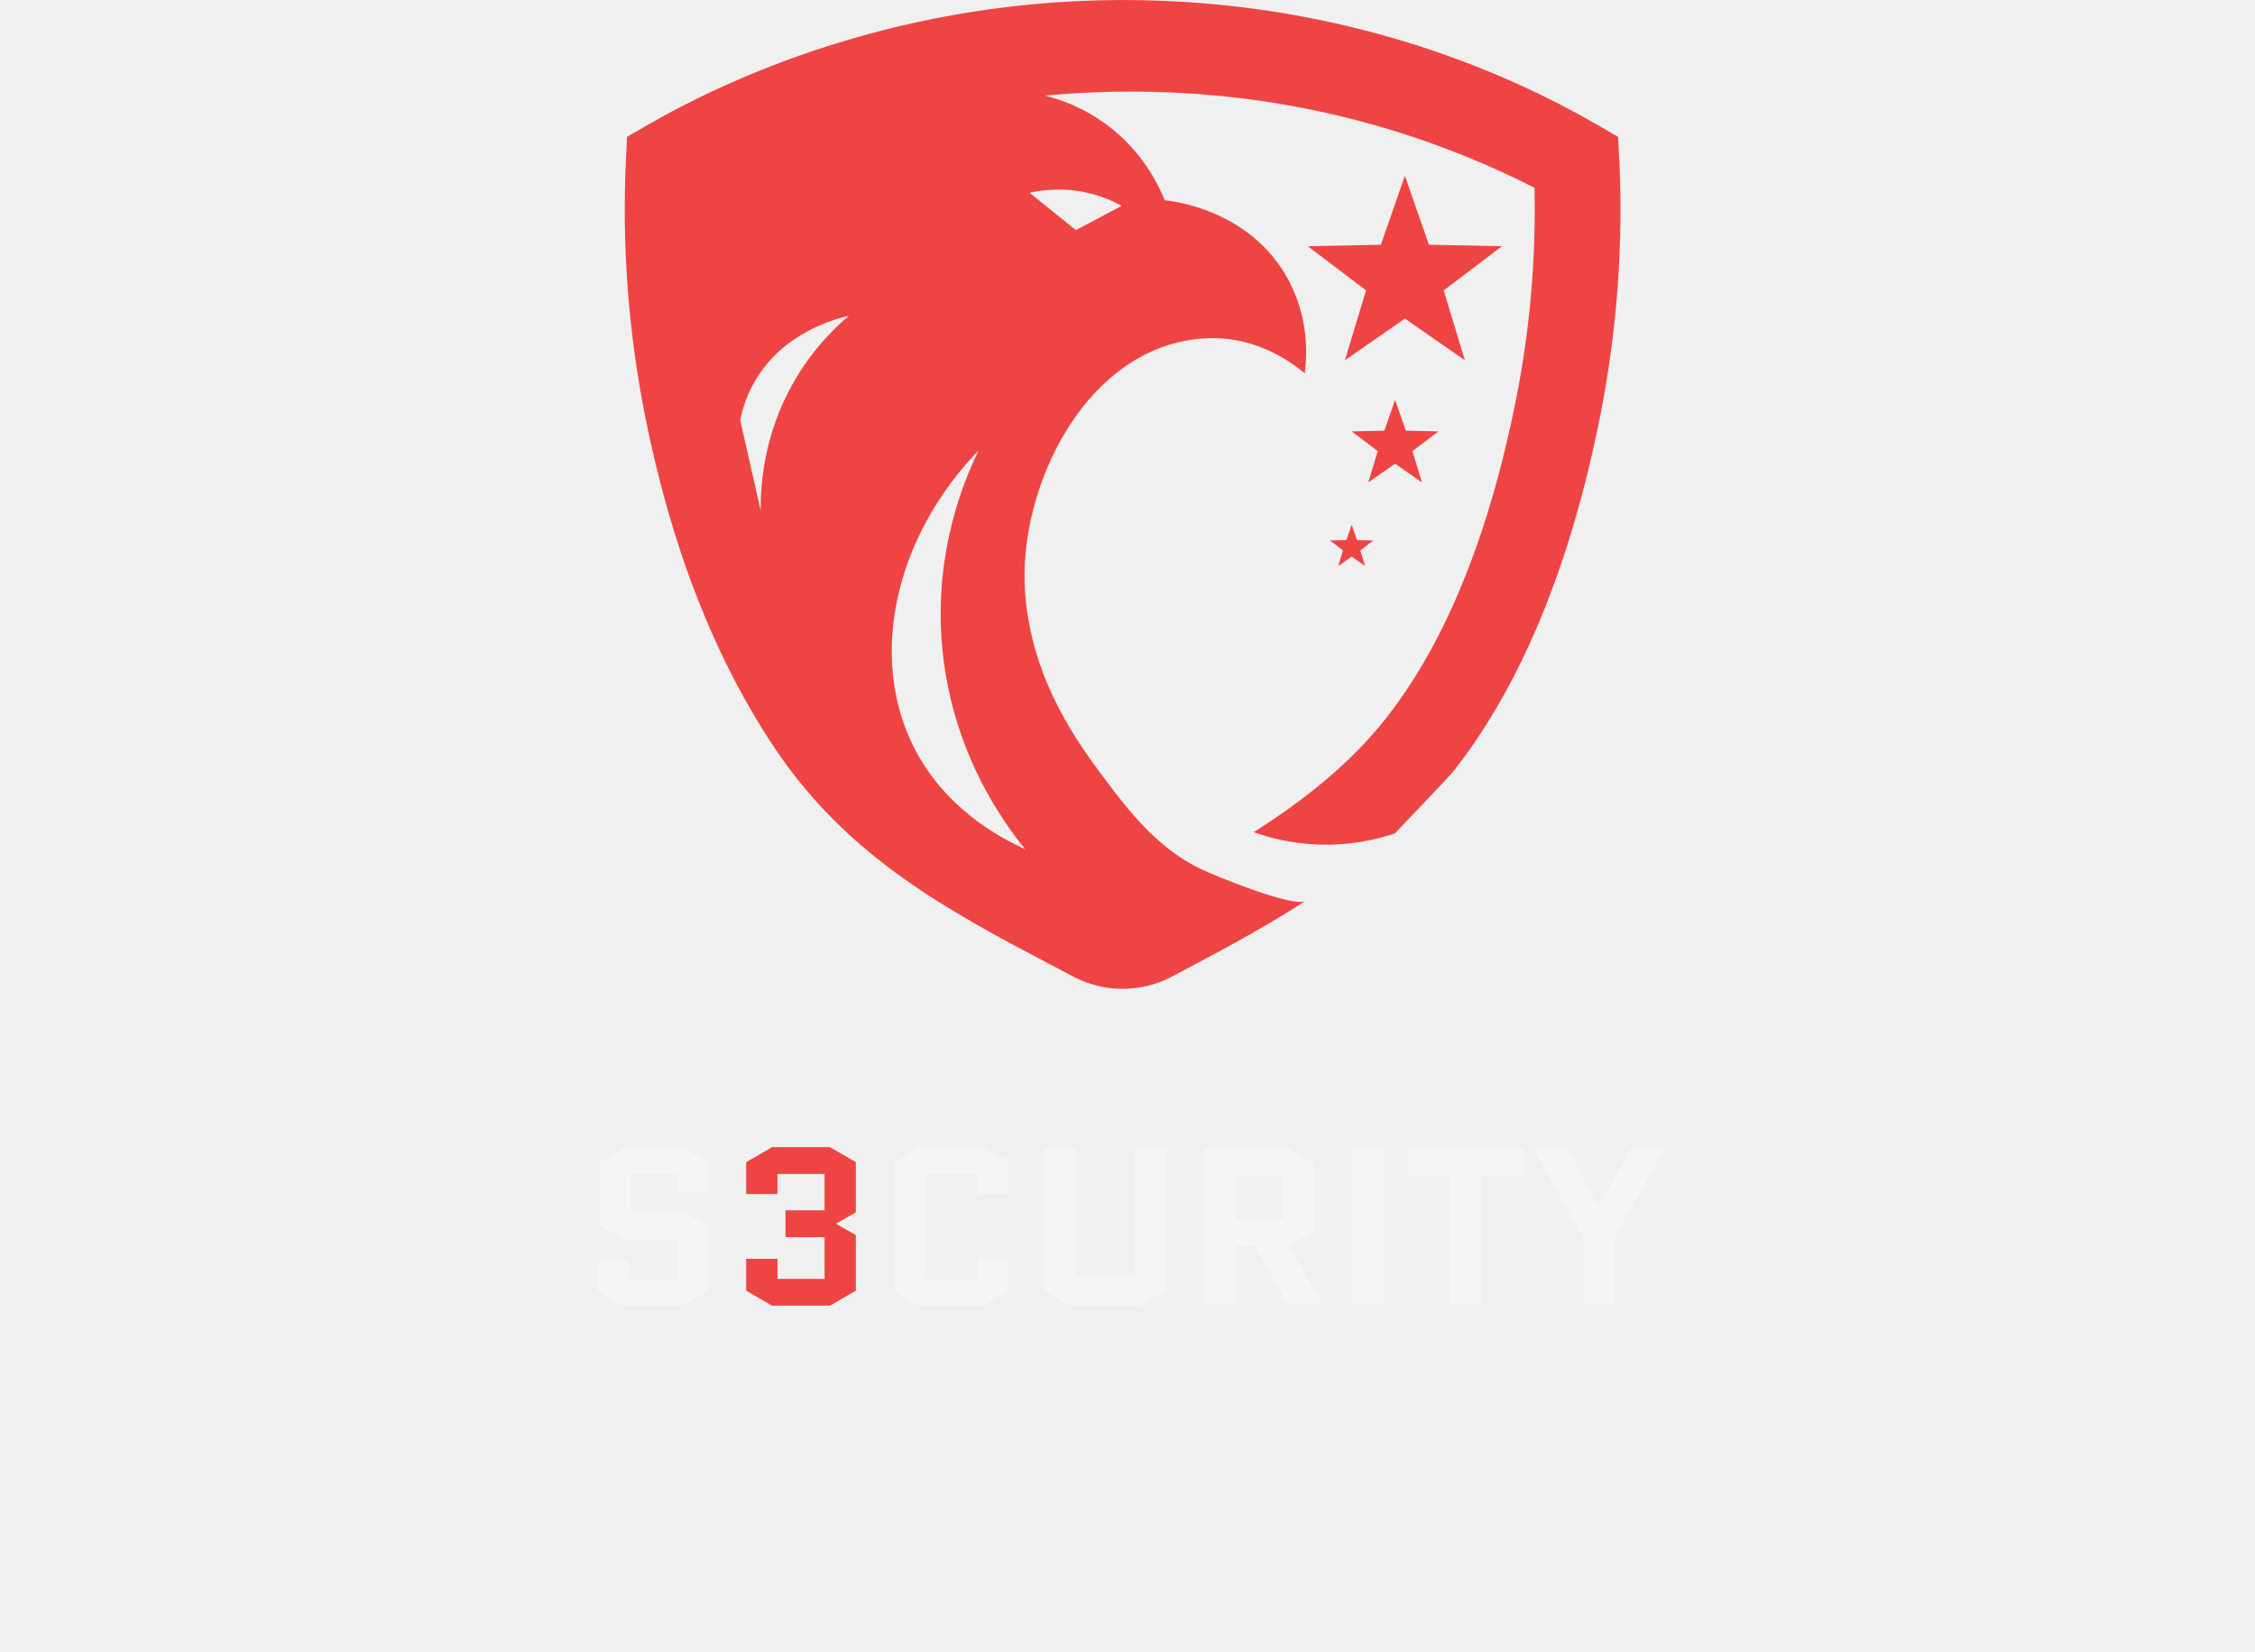
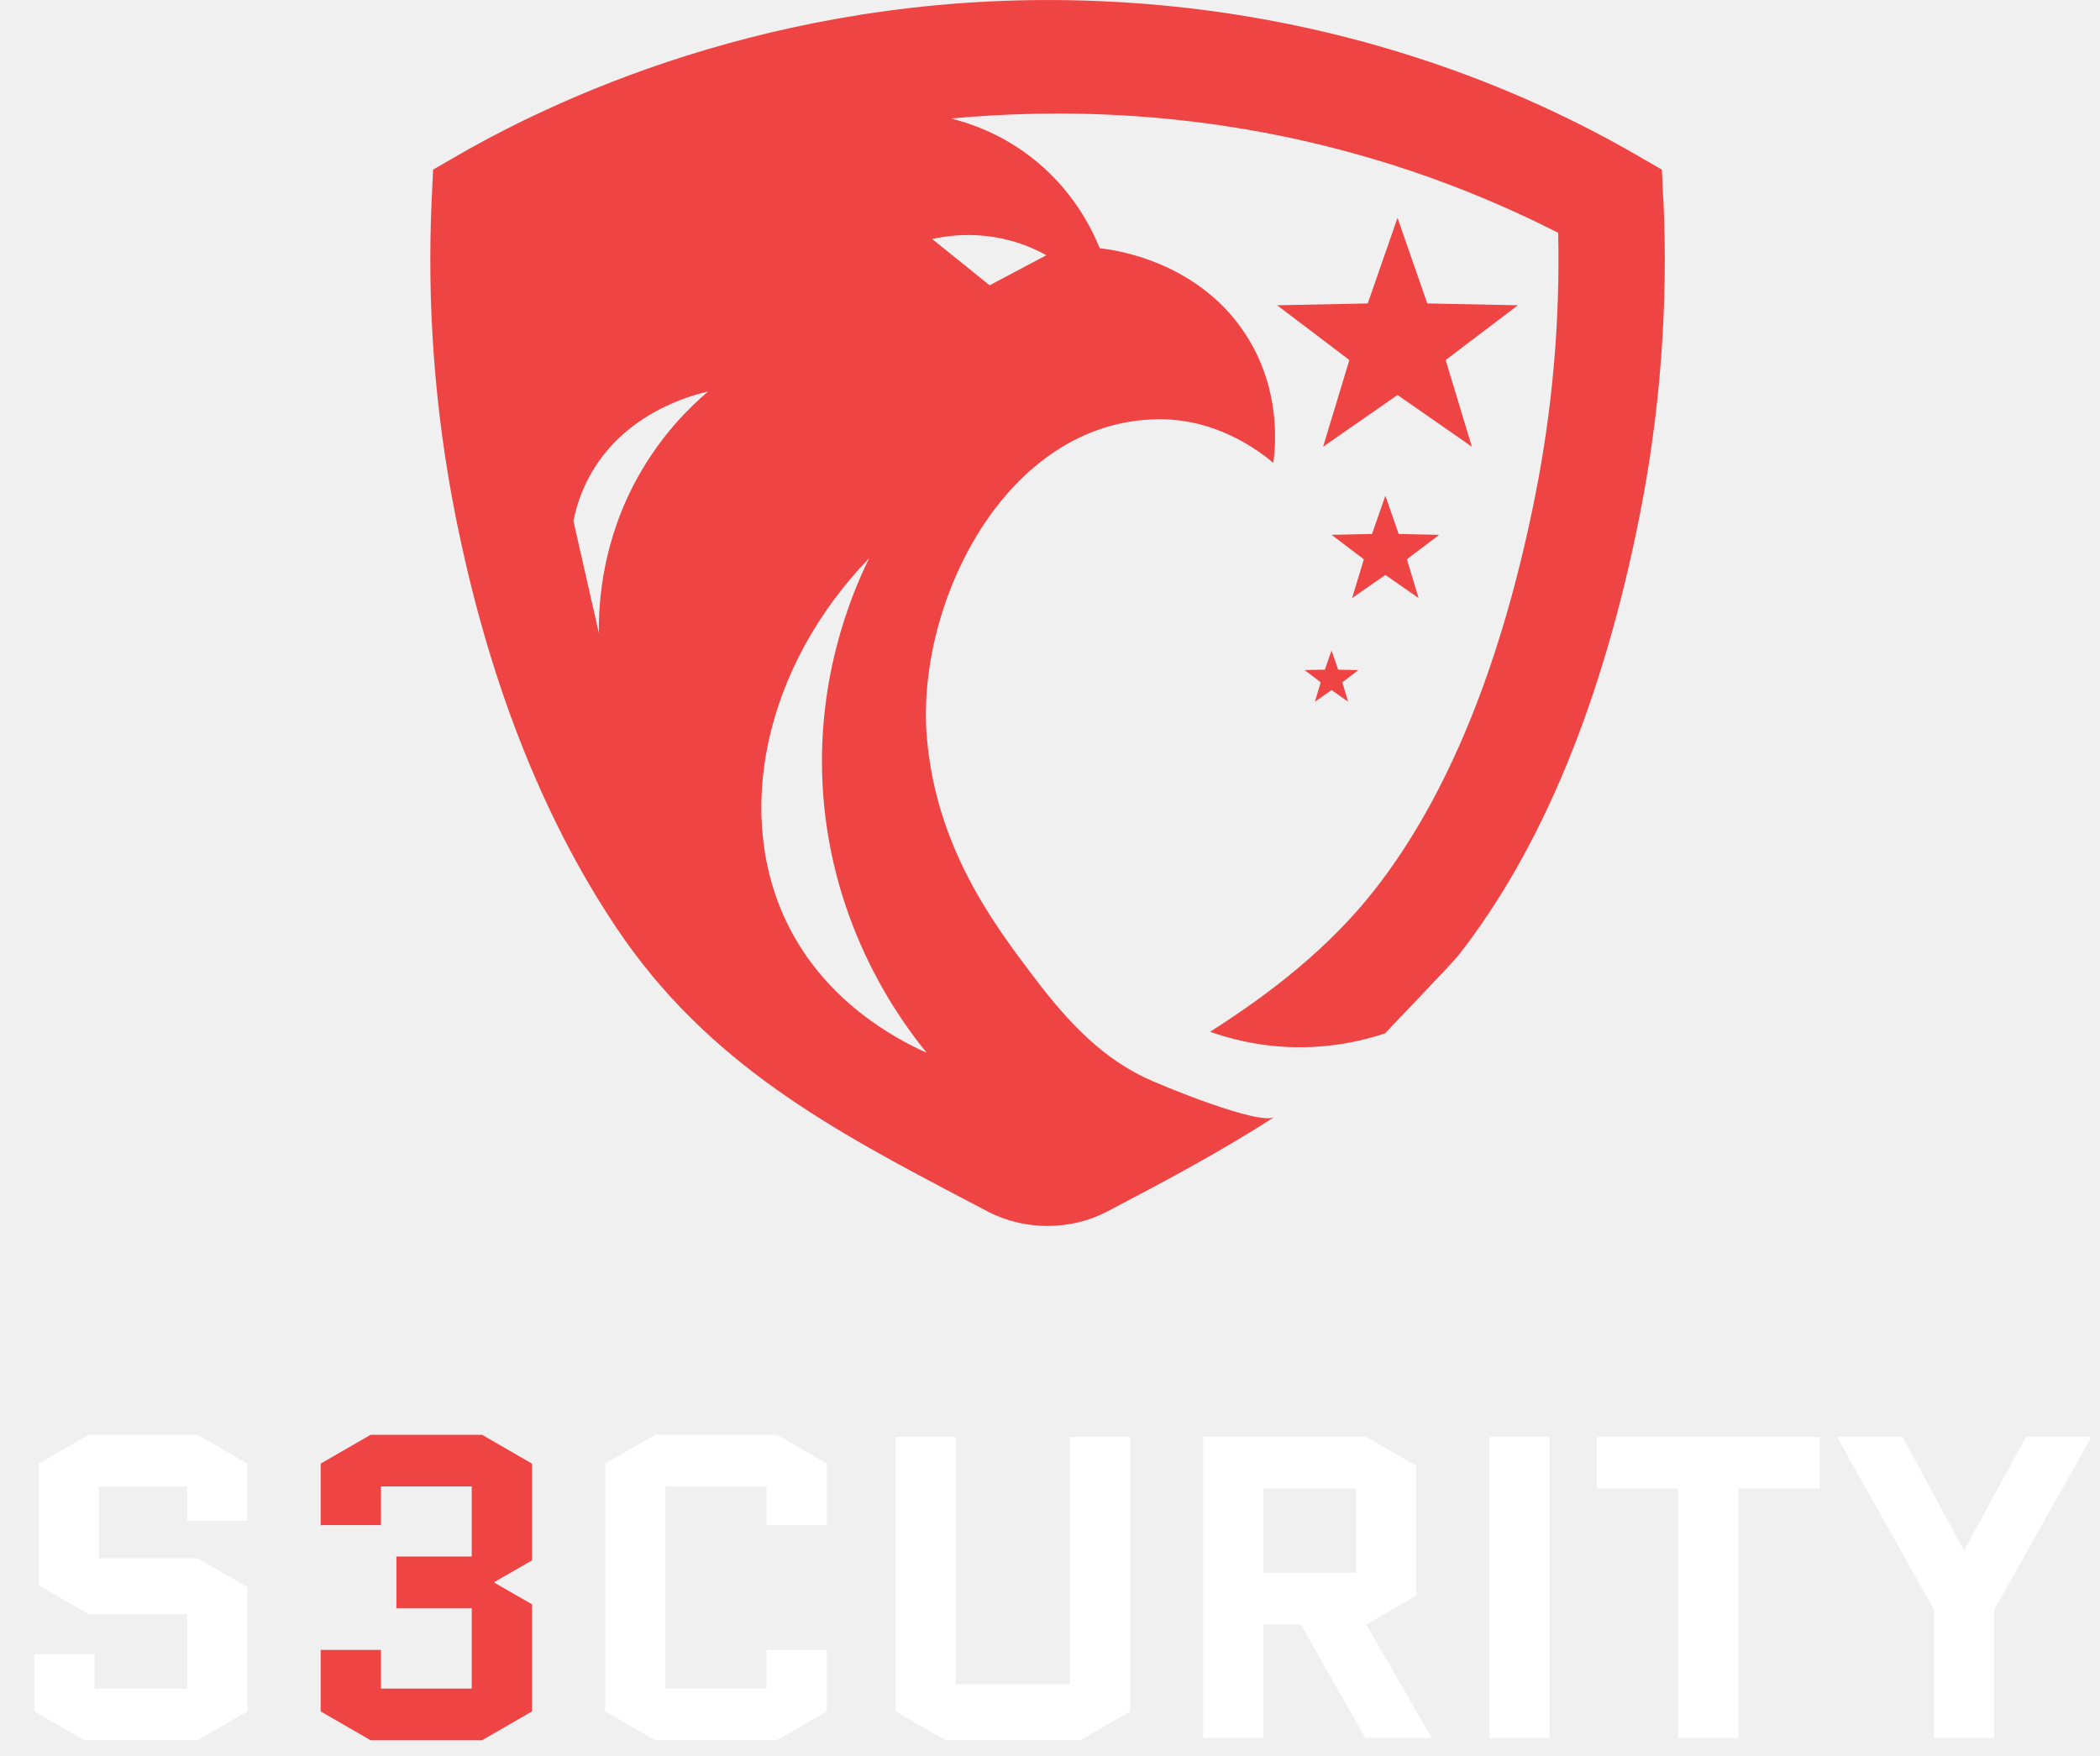
- <svg xmlns="http://www.w3.org/2000/svg" width="202" height="148" viewBox="0 0 202 148" fill="none">
-   <g clip-path="url(#clip0_2_29)">
-     <path d="M124.961 74.669C124.961 74.669 124.953 74.669 124.95 74.673C124.934 74.692 124.923 74.708 124.923 74.708C124.923 74.708 124.946 74.685 124.965 74.669H124.961Z" fill="#0071BD" />
-     <path d="M145.047 14.352L144.948 12.26L143.134 11.211C135.076 6.544 121.803 0.823 104.353 0.081C82.433 -0.852 65.897 6.65 57.989 11.207L56.168 12.257L56.069 14.356C55.711 22 56.285 29.685 57.77 37.198C60.093 48.949 64.013 59 69.427 67.073C76.043 76.948 85.162 81.736 94.818 86.809L96.219 87.544C97.557 88.25 99.057 88.601 100.56 88.601C102.063 88.601 103.563 88.25 104.902 87.544C108.808 85.489 112.952 83.305 116.953 80.723C115.94 81.377 108.8 78.473 107.487 77.83C104.031 76.136 101.602 73.309 99.316 70.269C96.661 66.736 92.48 61.173 91.837 53.229C91.058 43.635 97.499 30.416 108.559 30.299C112.718 30.256 115.743 32.501 116.876 33.449C117.048 32.176 117.396 28.354 115.113 24.55C111.642 18.764 105.095 18.021 104.335 17.944C103.768 16.54 102.356 13.599 99.218 11.236C97.067 9.616 94.942 8.903 93.592 8.566C101.021 7.875 111.778 7.864 123.914 11.437C129.137 12.974 133.661 14.894 137.458 16.825C137.6 23.149 137.052 29.488 135.823 35.702C133.401 47.936 129.488 57.567 124.181 64.329C120.951 68.448 116.756 71.736 112.308 74.567C113.669 75.05 115.629 75.576 118.025 75.672C121.013 75.789 123.431 75.189 124.956 74.677C125.322 74.267 129.795 69.622 130.223 69.077C136.28 61.356 140.698 50.628 143.357 37.198C144.842 29.685 145.416 22 145.058 14.356L145.047 14.352ZM71.051 34.316C68.392 39.016 68.121 43.507 68.143 45.745C67.532 43.05 66.921 40.35 66.307 37.655C66.512 36.616 66.903 35.365 67.66 34.085C70.188 29.795 74.811 28.577 76.04 28.291C74.595 29.52 72.66 31.477 71.051 34.319V34.316ZM91.829 76.085C89.518 75.046 84.609 72.409 81.855 66.941C77.828 58.953 80.063 48.229 87.674 40.34C86.317 43.116 83.764 49.293 84.35 57.38C85.059 67.157 89.92 73.744 91.829 76.085ZM97.872 17.385C98.921 17.67 99.792 18.065 100.476 18.445C99.112 19.169 97.744 19.894 96.379 20.618L92.224 17.271C93.42 17.012 95.487 16.741 97.872 17.388V17.385Z" fill="#EF4444" />
-     <path d="M125.848 15.746L127.999 21.931L134.546 22.062L129.326 26.02L131.221 32.285L125.848 28.547L120.471 32.285L122.37 26.02L117.15 22.062L123.697 21.931L125.848 15.746Z" fill="#EF4444" />
-     <path d="M124.971 35.826L125.933 38.591L128.859 38.653L126.525 40.42L127.374 43.225L124.971 41.55L122.568 43.225L123.417 40.42L121.083 38.653L124.009 38.591L124.971 35.826Z" fill="#EF4444" />
-     <path d="M121.083 47.014L121.562 48.397L123.025 48.426L121.858 49.311L122.282 50.712L121.083 49.875L119.879 50.712L120.303 49.311L119.137 48.426L120.6 48.397L121.083 47.014Z" fill="#EF4444" />
+ <svg xmlns="http://www.w3.org/2000/svg" width="122" height="102" viewBox="0 0 122 102" fill="none">
+   <g clip-path="url(#clip0_1_54)">
+     <path d="M80.475 60.038C80.475 60.038 80.469 60.038 80.466 60.041C80.454 60.057 80.445 60.069 80.445 60.069C80.445 60.069 80.463 60.05 80.478 60.038H80.475Z" fill="#0071BD" />
+     <path d="M96.625 11.54L96.546 9.858L95.087 9.014C88.608 5.261 77.936 0.662 63.905 0.065C46.28 -0.685 32.984 5.347 26.626 9.011L25.162 9.855L25.082 11.543C24.794 17.689 25.256 23.868 26.45 29.909C28.317 39.358 31.47 47.44 35.822 53.93C41.142 61.87 48.474 65.72 56.238 69.799L57.364 70.39C58.441 70.958 59.646 71.24 60.855 71.24C62.064 71.24 63.27 70.958 64.346 70.39C67.487 68.737 70.819 66.982 74.036 64.905C73.222 65.432 67.481 63.097 66.425 62.579C63.646 61.218 61.693 58.944 59.855 56.5C57.72 53.66 54.359 49.186 53.841 42.799C53.215 35.085 58.394 24.456 67.287 24.362C70.631 24.327 73.063 26.133 73.974 26.895C74.113 25.871 74.392 22.798 72.557 19.739C69.766 15.087 64.502 14.49 63.89 14.428C63.434 13.299 62.299 10.934 59.776 9.035C58.047 7.732 56.338 7.158 55.253 6.888C61.226 6.332 69.875 6.323 79.633 9.196C83.832 10.431 87.47 11.975 90.523 13.528C90.638 18.613 90.196 23.709 89.208 28.706C87.261 38.543 84.115 46.287 79.847 51.724C77.251 55.036 73.877 57.68 70.301 59.956C71.395 60.344 72.972 60.768 74.898 60.844C77.301 60.938 79.245 60.456 80.471 60.044C80.765 59.715 84.362 55.98 84.706 55.542C89.576 49.334 93.128 40.708 95.266 29.909C96.46 23.868 96.922 17.689 96.634 11.543L96.625 11.54ZM37.128 27.591C34.99 31.37 34.772 34.982 34.79 36.782C34.299 34.614 33.808 32.444 33.314 30.276C33.478 29.441 33.793 28.436 34.402 27.406C36.434 23.957 40.151 22.977 41.139 22.748C39.978 23.736 38.422 25.309 37.128 27.594V27.591ZM53.835 61.176C51.977 60.341 48.03 58.221 45.816 53.824C42.578 47.401 44.374 38.779 50.494 32.435C49.403 34.667 47.351 39.634 47.821 46.137C48.392 53.998 52.3 59.294 53.835 61.176ZM58.694 13.978C59.538 14.207 60.238 14.525 60.788 14.831C59.691 15.413 58.591 15.996 57.494 16.578L54.153 13.887C55.114 13.678 56.776 13.46 58.694 13.981V13.978Z" fill="#EF4444" />
+     <path d="M81.189 12.66L82.918 17.633L88.182 17.739L83.985 20.921L85.509 25.959L81.189 22.953L76.865 25.959L78.392 20.921L74.195 17.739L79.459 17.633L81.189 12.66Z" fill="#EF4444" />
+     <path d="M80.483 28.806L81.256 31.029L83.609 31.079L81.733 32.5L82.415 34.755L80.483 33.408L78.551 34.755L79.233 32.5L77.357 31.079L79.709 31.029L80.483 28.806Z" fill="#EF4444" />
+     <path d="M77.356 37.802L77.742 38.914L78.918 38.937L77.98 39.649L78.321 40.776L77.356 40.102L76.389 40.776L76.73 39.649L75.792 38.937L76.968 38.914L77.356 37.802Z" fill="#EF4444" />
  </g>
-   <path d="M53.738 109.791V104.131L56.058 102.791H61.118L63.438 104.131V106.791H60.638V105.191H56.538V108.531H61.118L63.438 109.871V115.651L61.118 116.991H55.858L53.538 115.651V112.991H56.338V114.591H60.638V111.131H56.058L53.738 109.791ZM87.566 112.791H90.366V115.651L88.046 116.991H82.386L80.066 115.651V104.131L82.386 102.791H88.046L90.366 104.131V106.991H87.566V105.191H82.866V114.591H87.566V112.791ZM101.663 102.891H104.463V115.651L102.143 116.991H95.882L93.562 115.651V102.891H96.362V114.391H101.663V102.891ZM118.479 116.891H115.399L112.399 111.611H110.659V116.891H107.859V102.891H115.439L117.759 104.231V110.271L115.439 111.611L118.479 116.891ZM110.659 105.291V109.211H114.959V105.291H110.659ZM121.16 116.891V102.891H123.96V116.891H121.16ZM132.732 105.291V116.891H129.932V105.291H126.152V102.891H136.512V105.291H132.732ZM141.819 116.891V110.911L137.319 102.891H140.359L143.199 108.131H143.239L146.099 102.891H149.139L144.619 110.931V116.891H141.819Z" fill="#F5F5F5" />
-   <path d="M74.344 116.991H69.164L66.844 115.651V112.791H69.644V114.591H73.864V110.851H70.364V108.451H73.864V105.191H69.644V106.991H66.844V104.131L69.164 102.791H74.344L76.664 104.131V108.631L74.924 109.631V109.671L76.664 110.671V115.651L74.344 116.991Z" fill="#EF4444" />
+   <path d="M2.249 92.125V85.05L5.149 83.375H11.473L14.373 85.05V88.375H10.873V86.375H5.749V90.55H11.473L14.373 92.225V99.45L11.473 101.125H4.899L1.999 99.45V96.125H5.499V98.125H10.873V93.8H5.149L2.249 92.125ZM44.534 95.875H48.034V99.45L45.134 101.125H38.059L35.159 99.45V85.05L38.059 83.375H45.134L48.034 85.05V88.625H44.534V86.375H38.659V98.125H44.534V95.875ZM62.154 83.5H65.654V99.45L62.754 101.125H54.929L52.029 99.45V83.5H55.529V97.875H62.154V83.5ZM83.175 101H79.325L75.575 94.4H73.4V101H69.9V83.5H79.375L82.275 85.175V92.725L79.375 94.4L83.175 101ZM73.4 86.5V91.4H78.775V86.5H73.4ZM86.526 101V83.5H90.026V101H86.526ZM100.99 86.5V101H97.49V86.5H92.765V83.5H105.715V86.5H100.99ZM112.349 101V93.525L106.724 83.5H110.524L114.074 90.05H114.124L117.699 83.5H121.499L115.849 93.55V101H112.349Z" fill="white" />
+   <path d="M28.005 101.125H21.53L18.63 99.45V95.875H22.13V98.125H27.405V93.45H23.03V90.45H27.405V86.375H22.13V88.625H18.63V85.05L21.53 83.375H28.005L30.905 85.05V90.675L28.73 91.925V91.975L30.905 93.225V99.45L28.005 101.125Z" fill="#EF4444" />
  <defs>
-     <clipPath id="clip0_2_29">
-       <rect width="89.186" height="88.601" fill="white" transform="translate(55.9668)" />
+     <clipPath id="clip0_1_54">
+       <rect width="71.71" height="71.24" fill="white" transform="translate(25)" />
    </clipPath>
  </defs>
</svg>
